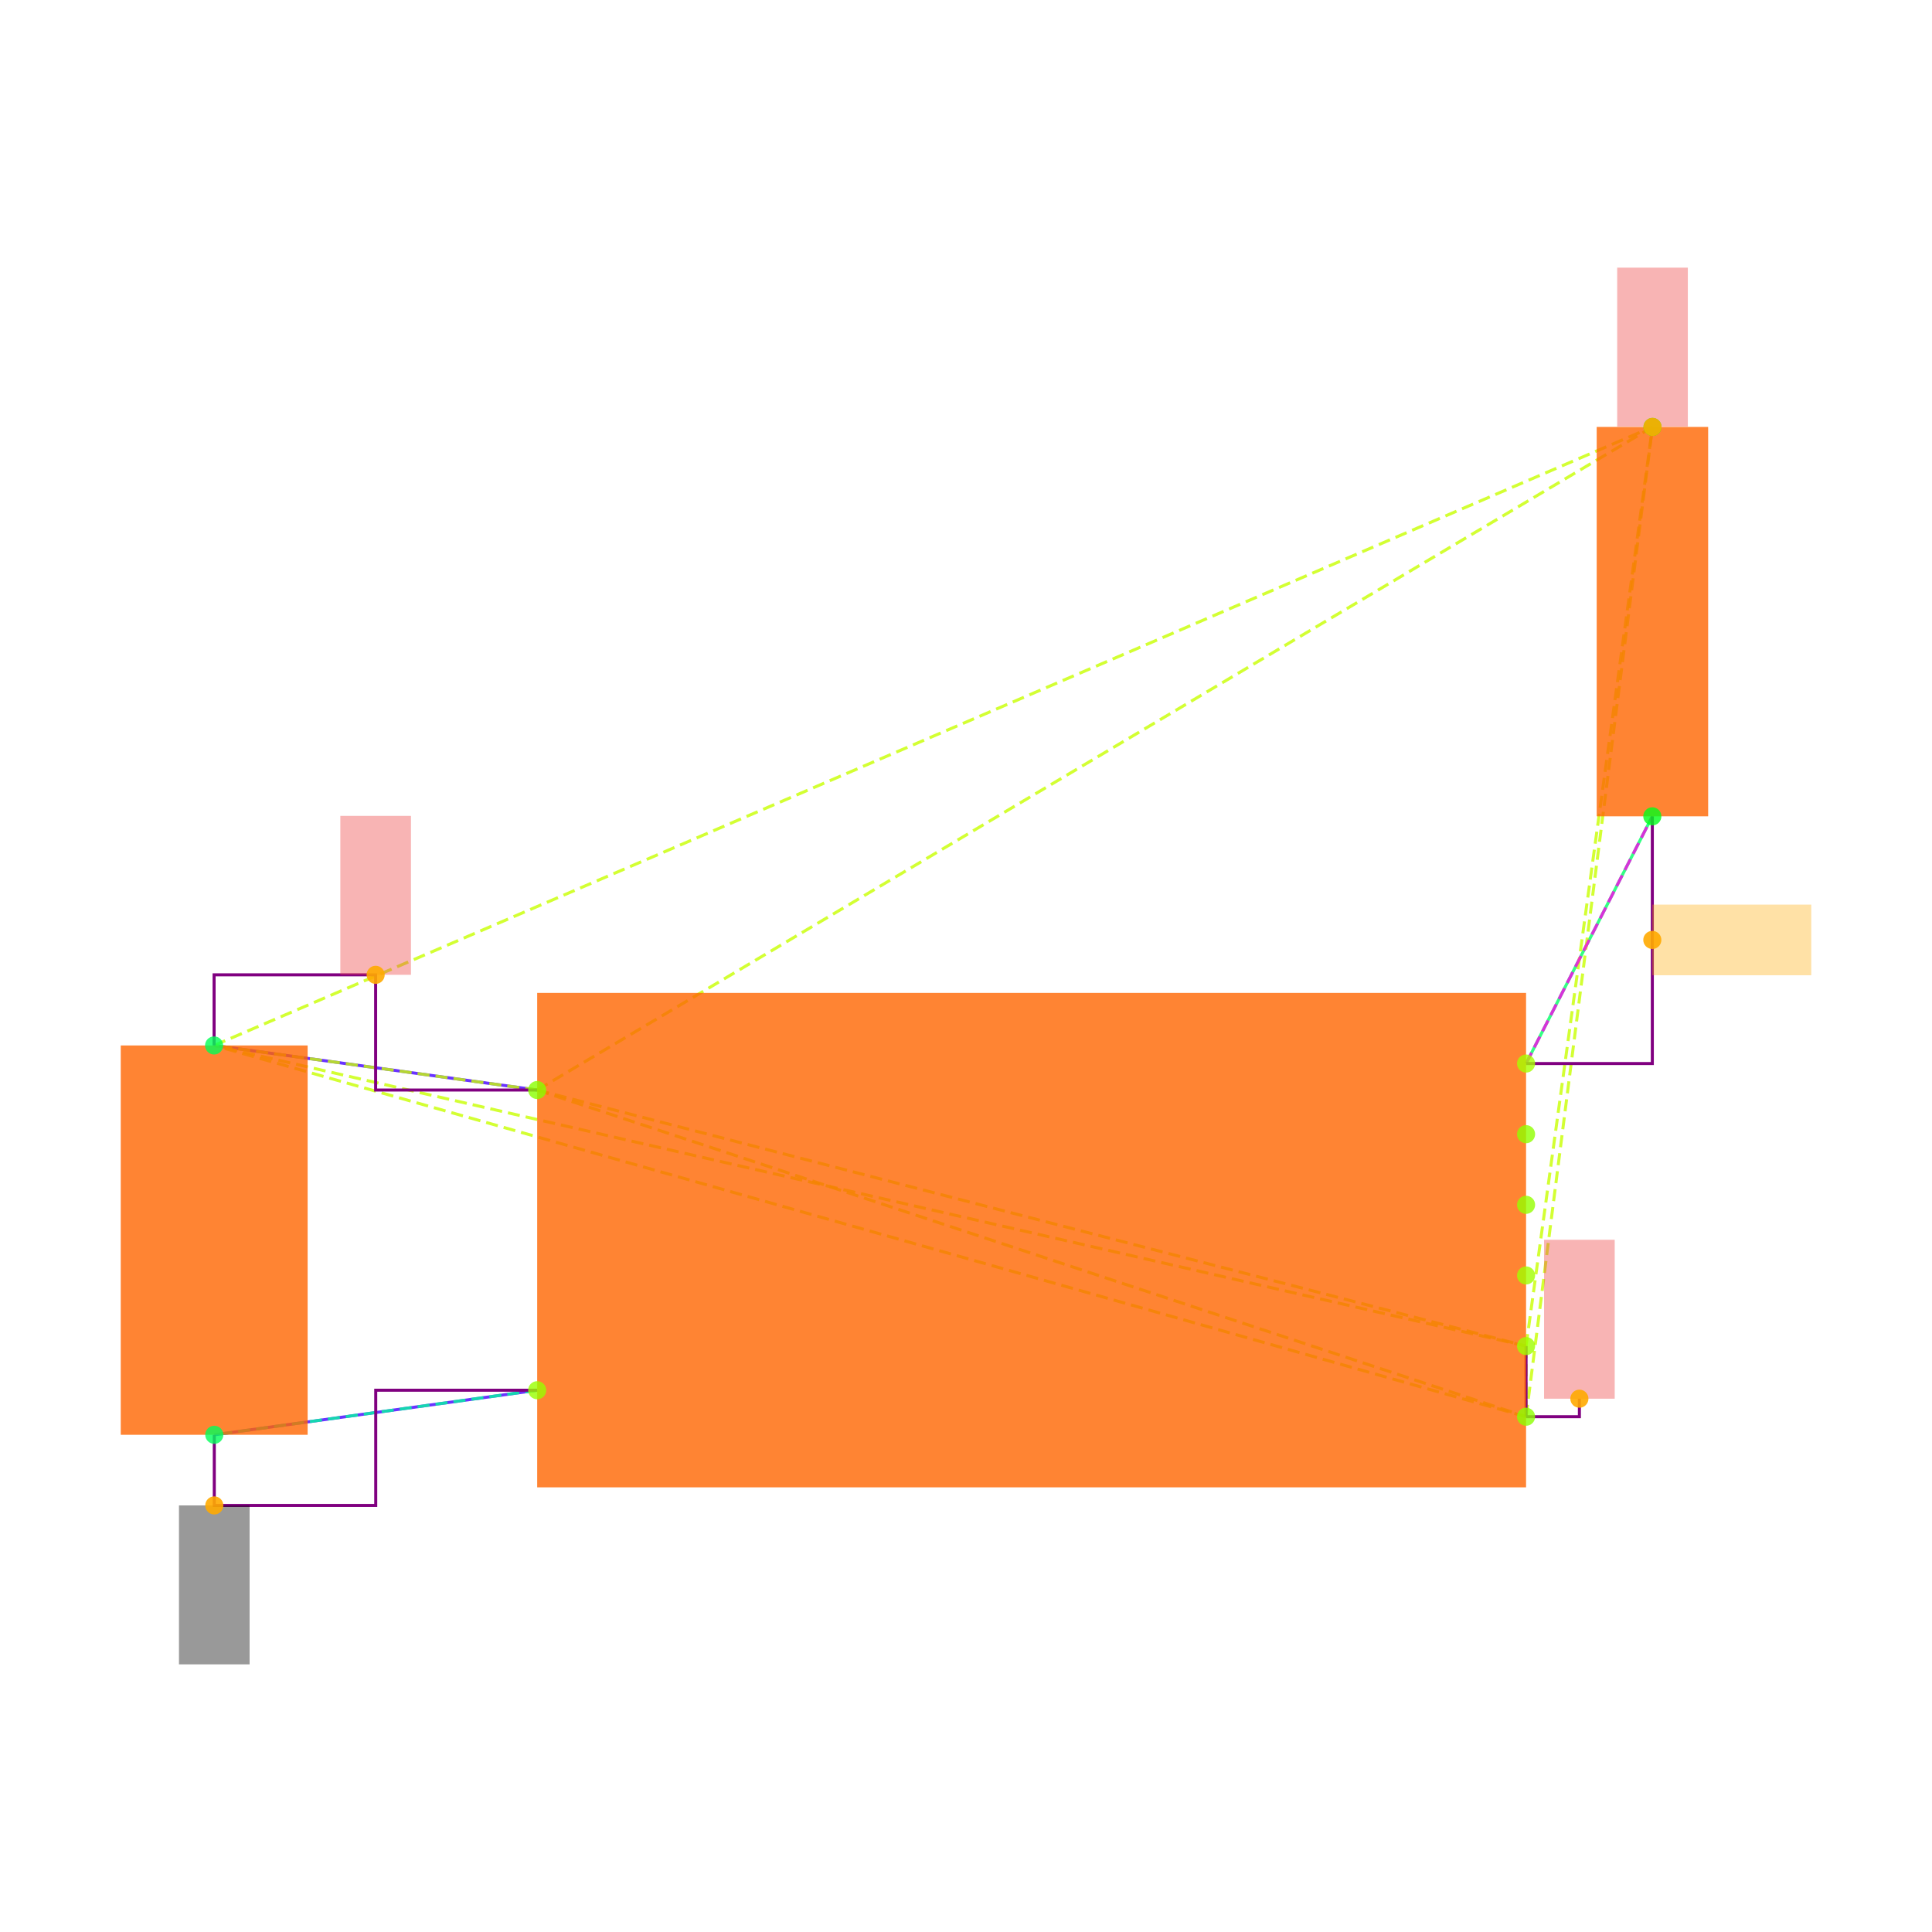
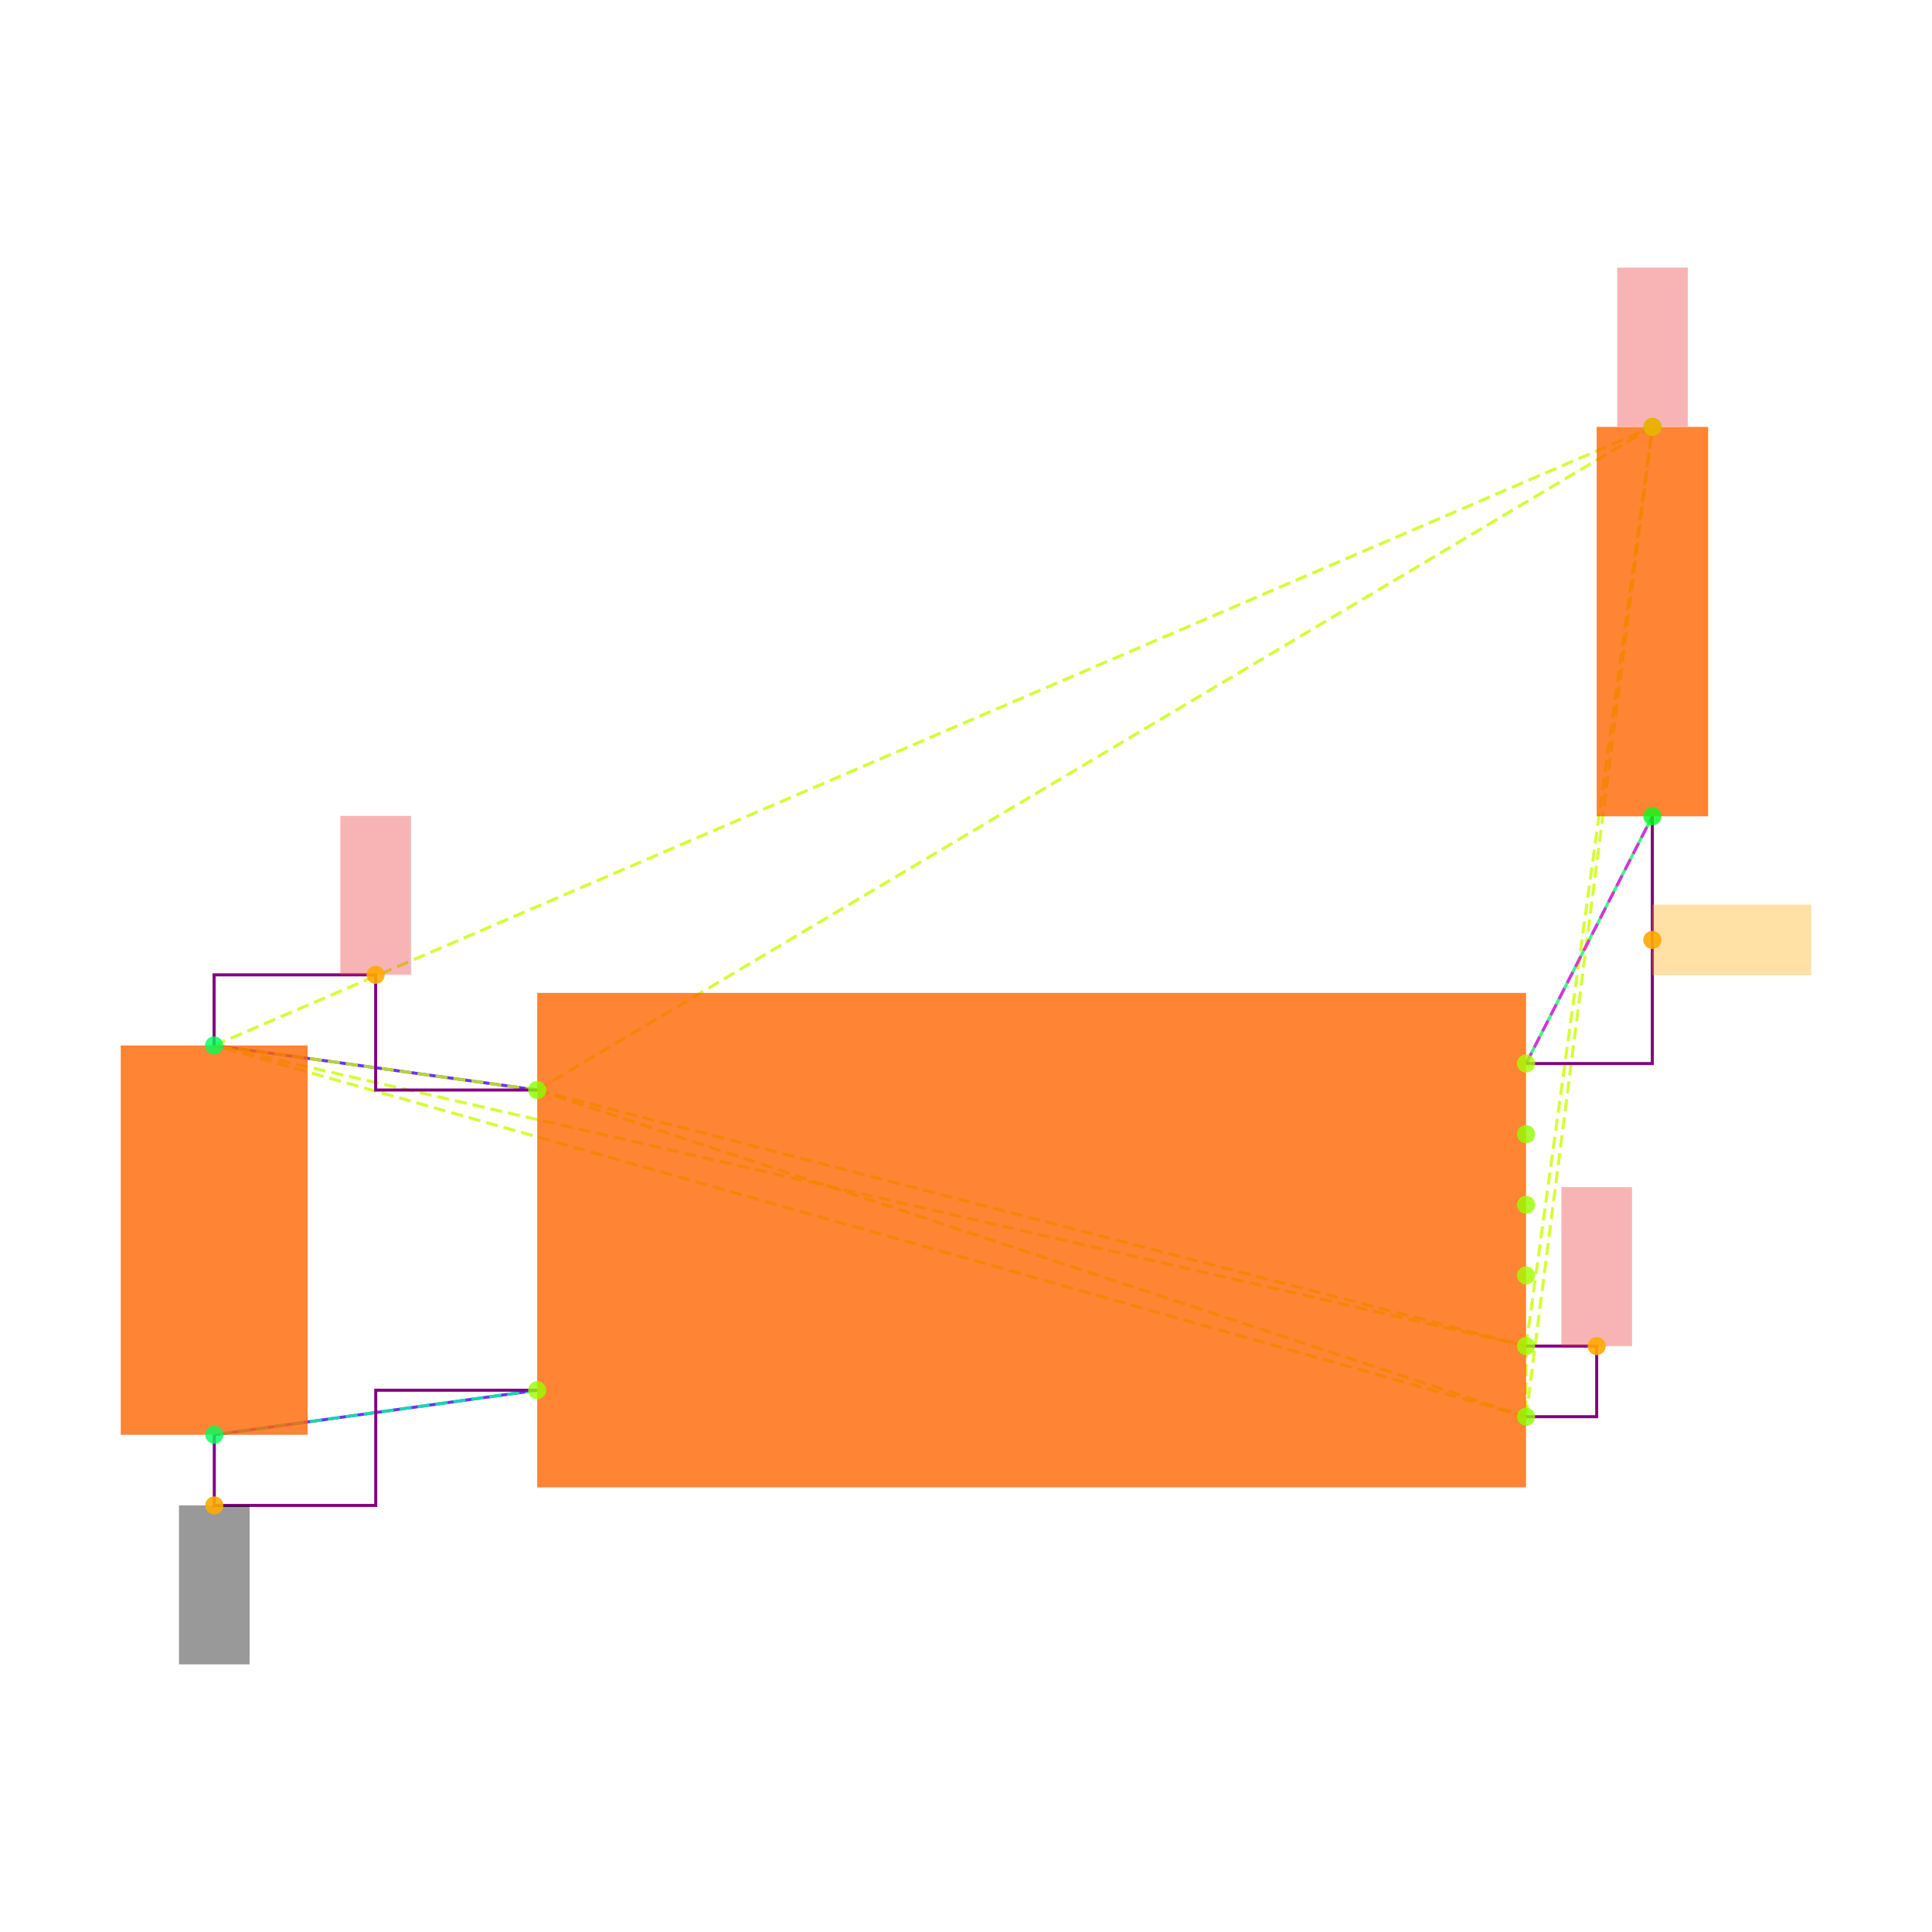
<svg xmlns="http://www.w3.org/2000/svg" width="640" height="640" viewBox="0 0 640 640">
  <rect width="100%" height="100%" fill="white" />
  <g>
    <polyline data-points="-2.3148566499999994,0.5512093000000002 -1.4,0.42500000000000004" data-type="line" data-label="" points="70.922,346.32 177.952,361.086" fill="none" stroke="hsl(256, 100%, 50%, 0.8)" stroke-width="1px" />
  </g>
  <g>
    <polyline data-points="-2.31430995,-0.5512093000000002 -1.4,-0.42500000000000004" data-type="line" data-label="" points="70.986,475.294 177.952,460.528" fill="none" stroke="hsl(256, 100%, 50%, 0.8)" stroke-width="1px" />
  </g>
  <g>
    <polyline data-points="1.757519574999999,1.2 1.4,0.5" data-type="line" data-label="" points="547.354,270.418 505.527,352.311" fill="none" stroke="hsl(144, 100%, 50%, 0.8)" stroke-width="1px" />
  </g>
  <g>
    <polyline data-points="-1.4,0.42500000000000004 1.4,-0.3" data-type="line" data-label="" points="177.952,361.086 505.527,445.904" fill="none" stroke="hsl(73, 100%, 50%, 0.8)" stroke-width="1px" stroke-dasharray="4 2" />
  </g>
  <g>
    <polyline data-points="-1.4,0.42500000000000004 1.4,-0.5" data-type="line" data-label="" points="177.952,361.086 505.527,469.302" fill="none" stroke="hsl(73, 100%, 50%, 0.8)" stroke-width="1px" stroke-dasharray="4 2" />
  </g>
  <g>
    <polyline data-points="-1.4,0.42500000000000004 -2.3148566499999994,0.5512093000000002" data-type="line" data-label="" points="177.952,361.086 70.922,346.32" fill="none" stroke="hsl(73, 100%, 50%, 0.8)" stroke-width="1px" stroke-dasharray="4 2" />
  </g>
  <g>
    <polyline data-points="-1.4,0.42500000000000004 1.7580660749999977,2.3025814000000002" data-type="line" data-label="" points="177.952,361.086 547.418,141.425" fill="none" stroke="hsl(73, 100%, 50%, 0.8)" stroke-width="1px" stroke-dasharray="4 2" />
  </g>
  <g>
    <polyline data-points="1.4,-0.3 1.4,-0.5" data-type="line" data-label="" points="505.527,445.904 505.527,469.302" fill="none" stroke="hsl(73, 100%, 50%, 0.8)" stroke-width="1px" stroke-dasharray="4 2" />
  </g>
  <g>
    <polyline data-points="1.4,-0.3 -2.3148566499999994,0.5512093000000002" data-type="line" data-label="" points="505.527,445.904 70.922,346.32" fill="none" stroke="hsl(73, 100%, 50%, 0.8)" stroke-width="1px" stroke-dasharray="4 2" />
  </g>
  <g>
    <polyline data-points="1.4,-0.3 1.7580660749999977,2.3025814000000002" data-type="line" data-label="" points="505.527,445.904 547.418,141.425" fill="none" stroke="hsl(73, 100%, 50%, 0.8)" stroke-width="1px" stroke-dasharray="4 2" />
  </g>
  <g>
    <polyline data-points="1.4,-0.5 -2.3148566499999994,0.5512093000000002" data-type="line" data-label="" points="505.527,469.302 70.922,346.32" fill="none" stroke="hsl(73, 100%, 50%, 0.8)" stroke-width="1px" stroke-dasharray="4 2" />
  </g>
  <g>
    <polyline data-points="1.4,-0.5 1.7580660749999977,2.3025814000000002" data-type="line" data-label="" points="505.527,469.302 547.418,141.425" fill="none" stroke="hsl(73, 100%, 50%, 0.8)" stroke-width="1px" stroke-dasharray="4 2" />
  </g>
  <g>
    <polyline data-points="-2.3148566499999994,0.5512093000000002 1.7580660749999977,2.3025814000000002" data-type="line" data-label="" points="70.922,346.32 547.418,141.425" fill="none" stroke="hsl(73, 100%, 50%, 0.8)" stroke-width="1px" stroke-dasharray="4 2" />
  </g>
  <g>
    <polyline data-points="-1.4,-0.42500000000000004 -2.31430995,-0.5512093000000002" data-type="line" data-label="" points="177.952,460.528 70.986,475.294" fill="none" stroke="hsl(157, 100%, 50%, 0.8)" stroke-width="1px" stroke-dasharray="4 2" />
  </g>
  <g>
    <polyline data-points="1.4,0.5 1.757519574999999,1.2" data-type="line" data-label="" points="505.527,352.311 547.354,270.418" fill="none" stroke="hsl(304, 100%, 50%, 0.8)" stroke-width="1px" stroke-dasharray="4 2" />
  </g>
  <g>
    <polyline data-points="-1.4,0.42500000000000004 -1.8574283249999997,0.42500000000000004 -1.8574283249999997,0.7512093000000004 -2.3148566499999994,0.7512093000000004 -2.3148566499999994,0.5512093000000002" data-type="line" data-label="" points="177.952,361.086 124.437,361.086 124.437,322.922 70.922,322.922 70.922,346.32" fill="none" stroke="purple" stroke-width="1px" />
  </g>
  <g>
-     <polyline data-points="1.4,-0.5 1.4,-0.3" data-type="line" data-label="" points="505.527,469.302 505.527,445.904" fill="none" stroke="purple" stroke-width="1px" />
+     <polyline data-points="1.4,-0.5 1.5999999999999999,-0.5 1.5999999999999999,-0.3 1.4,-0.3" data-type="line" data-label="" points="505.527,469.302 528.926,469.302 528.926,445.904 505.527,445.904" fill="none" stroke="purple" stroke-width="1px" />
  </g>
  <g>
    <polyline data-points="-2.31430995,-0.5512093000000002 -2.31430995,-0.7512093000000004 -1.857154975,-0.7512093000000004 -1.857154975,-0.42500000000000004 -1.4,-0.42500000000000004" data-type="line" data-label="" points="70.986,475.294 70.986,498.692 124.469,498.692 124.469,460.528 177.952,460.528" fill="none" stroke="purple" stroke-width="1px" />
  </g>
  <g>
    <polyline data-points="1.757519574999999,1.2 1.757519574999999,0.5 1.4,0.5" data-type="line" data-label="" points="547.354,270.418 547.354,352.311 505.527,352.311" fill="none" stroke="purple" stroke-width="1px" />
-   </g>
-   <g>
-     <polyline data-points="1.4,-0.5 1.551,-0.5 1.551,-0.449" data-type="line" data-label="" points="505.527,469.302 523.193,469.302 523.193,463.336" fill="none" stroke="purple" stroke-width="1px" />
  </g>
  <g>
    <rect data-type="rect" data-label="schematic_component_0" data-x="0" data-y="0" x="177.952" y="328.913" width="327.575" height="163.788" fill="hsl(24, 100%, 50%, 0.8)" stroke="black" stroke-width="0.009" />
  </g>
  <g>
    <rect data-type="rect" data-label="schematic_component_1" data-x="-2.3145833" data-y="0" x="40" y="346.32" width="61.908" height="128.973" fill="hsl(24, 100%, 50%, 0.8)" stroke="black" stroke-width="0.009" />
  </g>
  <g>
    <rect data-type="rect" data-label="schematic_component_2" data-x="1.7577928249999983" data-y="1.7512907000000002" x="528.926" y="141.425" width="36.921" height="128.992" fill="hsl(24, 100%, 50%, 0.8)" stroke="black" stroke-width="0.009" />
  </g>
  <g>
    <rect data-type="rect" data-label="netId: V3_3 globalConnNetId: connectivity_net0" data-x="-1.8574283249999997" data-y="0.9762093000000004" x="112.738" y="270.276" width="23.398" height="52.646" fill="#ef444466" stroke="#ef4444" stroke-width="0.009" />
  </g>
  <g>
-     <rect data-type="rect" data-label="netId: V3_3 globalConnNetId: connectivity_net0" data-x="1.551" data-y="-0.224" x="511.494" y="410.69" width="23.398" height="52.646" fill="#ef444466" stroke="#ef4444" stroke-width="0.009" />
+     <rect data-type="rect" data-label="netId: V3_3 globalConnNetId: connectivity_net0" data-x="1.5999999999999999" data-y="-0.07499999999999998" x="517.226" y="393.258" width="23.398" height="52.646" fill="#ef444466" stroke="#ef4444" stroke-width="0.009" />
  </g>
  <g>
    <rect data-type="rect" data-label="netId: V3_3 globalConnNetId: connectivity_net0" data-x="1.7580660749999977" data-y="2.5285814" x="535.719" y="88.662" width="23.398" height="52.646" fill="#ef444466" stroke="#ef4444" stroke-width="0.009" />
  </g>
  <g>
    <rect data-type="rect" data-label="netId: GND globalConnNetId: connectivity_net1" data-x="-2.31430995" data-y="-0.9762093000000004" x="59.287" y="498.692" width="23.398" height="52.646" fill="#00000066" stroke="#000000" stroke-width="0.009" />
  </g>
  <g>
    <rect data-type="rect" data-label="netId: FLASH_N_CS globalConnNetId: connectivity_net2" data-x="1.982519574999999" data-y="0.85" x="547.354" y="299.665" width="52.646" height="23.398" fill="hsl(40, 100%, 50%, 0.35)" stroke="black" stroke-width="0.009" />
  </g>
  <g>
    <circle data-type="point" data-label="U3.8 x-" data-x="-1.4" data-y="0.42500000000000004" cx="177.952" cy="361.086" r="3" fill="hsl(88, 100%, 50%, 0.8)" />
  </g>
  <g>
    <circle data-type="point" data-label="U3.4 x-" data-x="-1.4" data-y="-0.42500000000000004" cx="177.952" cy="460.528" r="3" fill="hsl(84, 100%, 50%, 0.8)" />
  </g>
  <g>
    <circle data-type="point" data-label="U3.1 x+" data-x="1.4" data-y="0.5" cx="505.527" cy="352.311" r="3" fill="hsl(81, 100%, 50%, 0.8)" />
  </g>
  <g>
    <circle data-type="point" data-label="U3.6 x+" data-x="1.4" data-y="0.30000000000000004" cx="505.527" cy="375.71" r="3" fill="hsl(86, 100%, 50%, 0.8)" />
  </g>
  <g>
    <circle data-type="point" data-label="U3.5 x+" data-x="1.4" data-y="0.10000000000000009" cx="505.527" cy="399.108" r="3" fill="hsl(85, 100%, 50%, 0.8)" />
  </g>
  <g>
    <circle data-type="point" data-label="U3.2 x+" data-x="1.4" data-y="-0.09999999999999998" cx="505.527" cy="422.506" r="3" fill="hsl(82, 100%, 50%, 0.8)" />
  </g>
  <g>
    <circle data-type="point" data-label="U3.3 x+" data-x="1.4" data-y="-0.3" cx="505.527" cy="445.904" r="3" fill="hsl(83, 100%, 50%, 0.8)" />
  </g>
  <g>
    <circle data-type="point" data-label="U3.7 x+" data-x="1.4" data-y="-0.5" cx="505.527" cy="469.302" r="3" fill="hsl(87, 100%, 50%, 0.8)" />
  </g>
  <g>
    <circle data-type="point" data-label="C20.1 y+" data-x="-2.3148566499999994" data-y="0.5512093000000002" cx="70.922" cy="346.32" r="3" fill="hsl(140, 100%, 50%, 0.8)" />
  </g>
  <g>
    <circle data-type="point" data-label="C20.2 y-" data-x="-2.31430995" data-y="-0.5512093000000002" cx="70.986" cy="475.294" r="3" fill="hsl(141, 100%, 50%, 0.8)" />
  </g>
  <g>
    <circle data-type="point" data-label="R11.1 y+" data-x="1.7580660749999977" data-y="2.3025814000000002" cx="547.418" cy="141.425" r="3" fill="hsl(125, 100%, 50%, 0.8)" />
  </g>
  <g>
    <circle data-type="point" data-label="R11.2 y-" data-x="1.757519574999999" data-y="1.2" cx="547.354" cy="270.418" r="3" fill="hsl(126, 100%, 50%, 0.8)" />
  </g>
  <g>
    <circle data-type="point" data-label="anchorPoint orientation: y+" data-x="-1.8574283249999997" data-y="0.7512093000000004" cx="124.437" cy="322.922" r="3" fill="hsl(40, 100%, 50%, 0.9)" />
  </g>
  <g>
-     <circle data-type="point" data-label="anchorPoint orientation: y+" data-x="1.551" data-y="-0.449" cx="523.193" cy="463.336" r="3" fill="hsl(40, 100%, 50%, 0.9)" />
+     <circle data-type="point" data-label="anchorPoint orientation: y+" data-x="1.5999999999999999" data-y="-0.3" cx="528.926" cy="445.904" r="3" fill="hsl(40, 100%, 50%, 0.9)" />
  </g>
  <g>
    <circle data-type="point" data-label="anchorPoint orientation: y+" data-x="1.7580660749999977" data-y="2.3025814000000002" cx="547.418" cy="141.425" r="3" fill="hsl(40, 100%, 50%, 0.9)" />
  </g>
  <g>
    <circle data-type="point" data-label="anchorPoint orientation: y-" data-x="-2.31430995" data-y="-0.7512093000000004" cx="70.986" cy="498.692" r="3" fill="hsl(40, 100%, 50%, 0.9)" />
  </g>
  <g>
    <circle data-type="point" data-label="anchorPoint orientation: x+" data-x="1.757519574999999" data-y="0.85" cx="547.354" cy="311.364" r="3" fill="hsl(40, 100%, 50%, 0.9)" />
  </g>
  <g id="crosshair" style="display: none">
    <line id="crosshair-h" y1="0" y2="640" stroke="#666" stroke-width="0.5" />
    <line id="crosshair-v" x1="0" x2="640" stroke="#666" stroke-width="0.5" />
    <text id="coordinates" font-family="monospace" font-size="12" fill="#666" />
  </g>
</svg>
